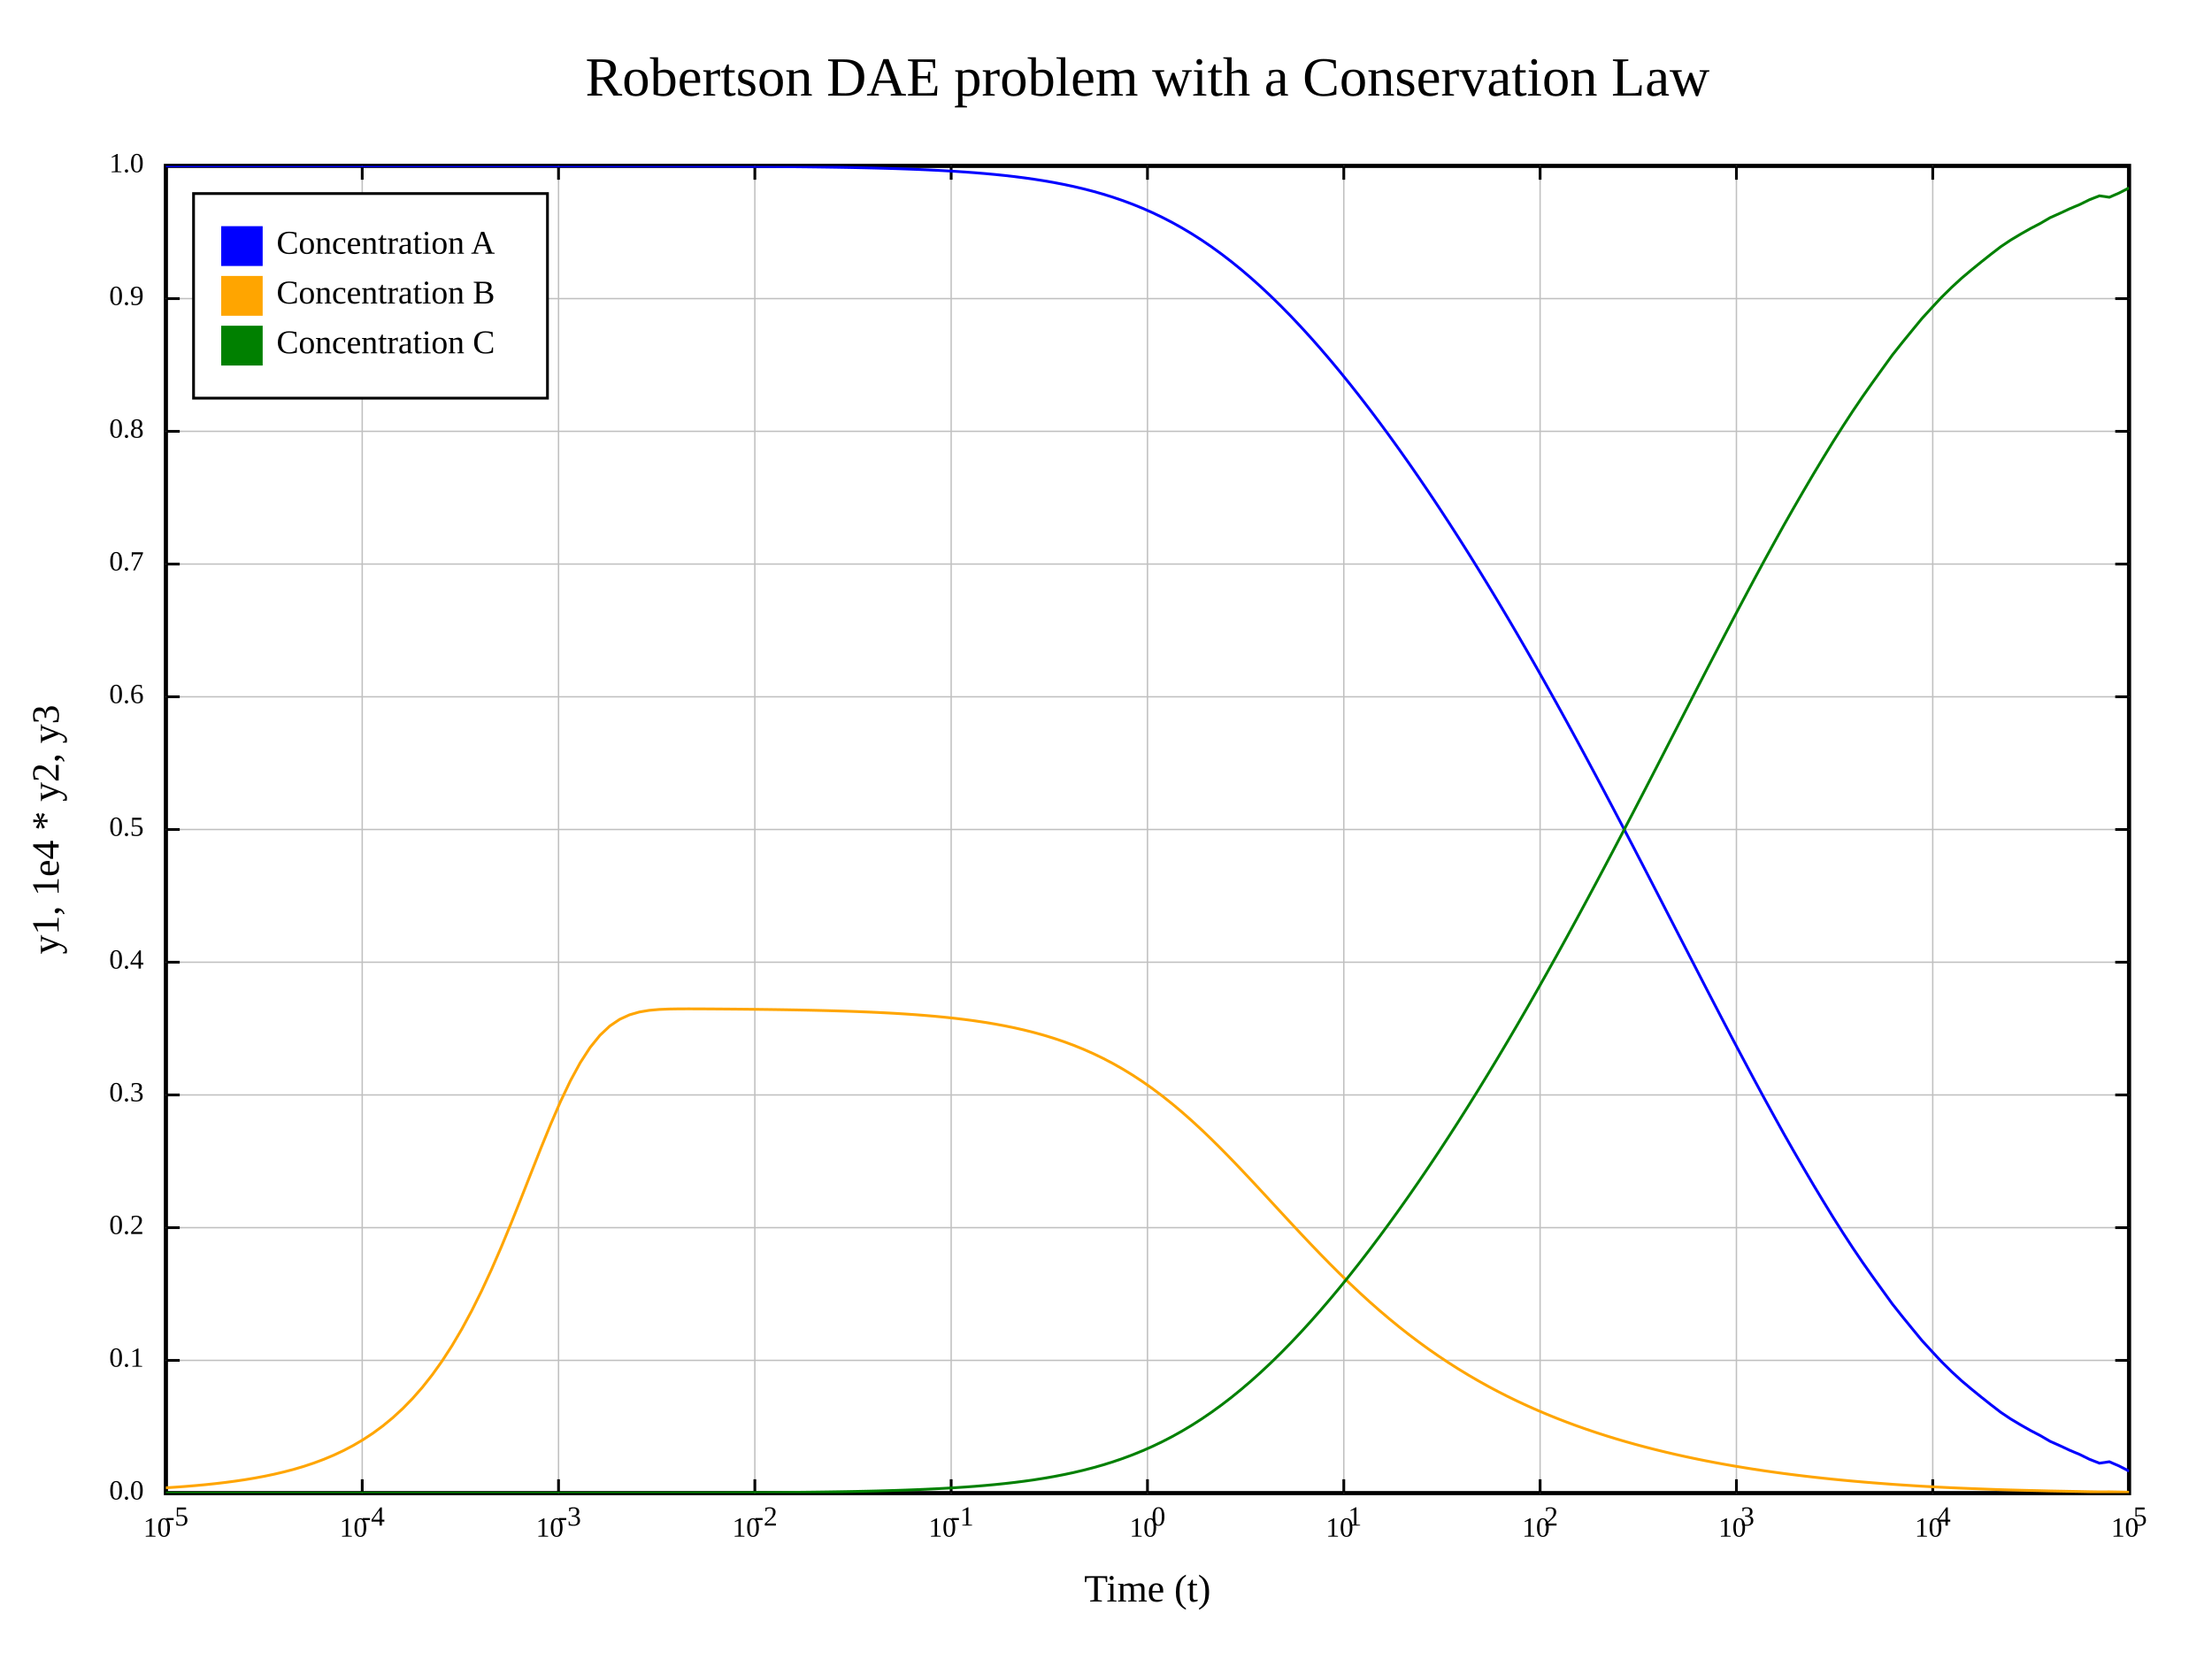
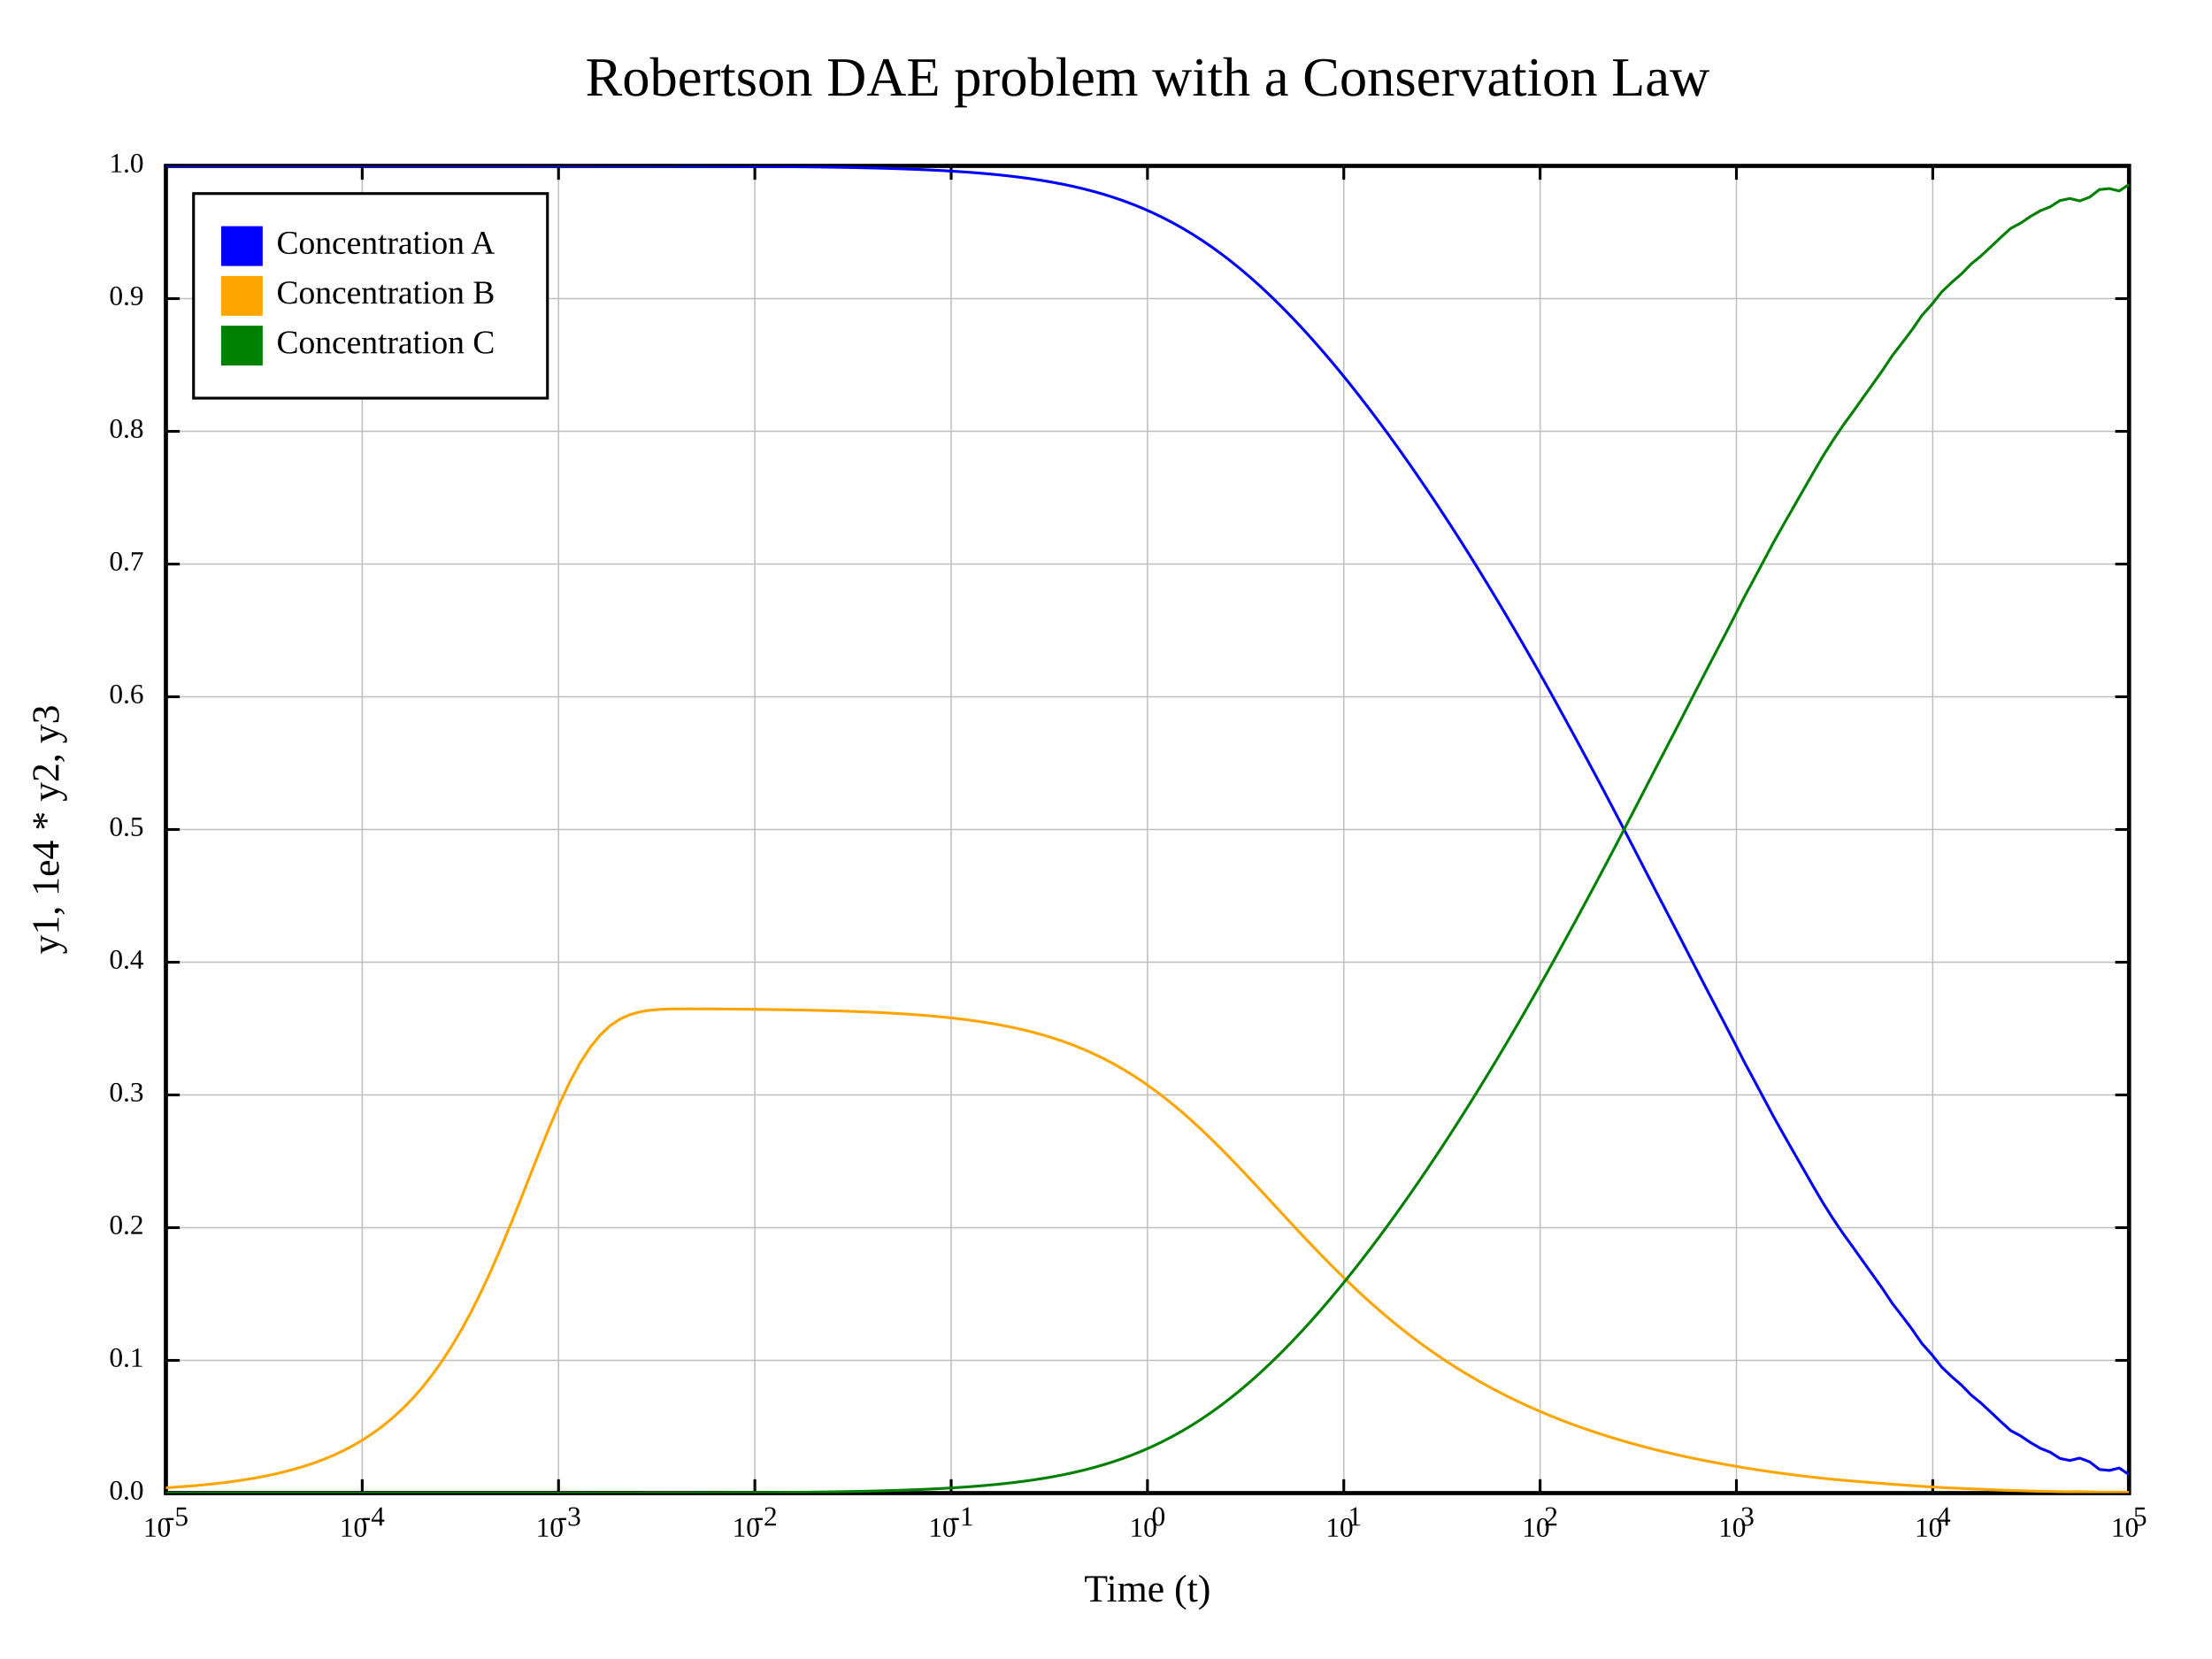
<svg xmlns="http://www.w3.org/2000/svg" height="600" viewBox="0 0 800 600" width="800">
  <rect fill="white" height="600" width="800" x="0" y="0" />
  <text dominant-baseline="middle" fill="#000000" font-family="Times New Roman" font-size="20" text-anchor="middle" x="415" y="30">
Robertson DAE problem with a Conservation Law
</text>
  <text dominant-baseline="middle" fill="#000000" font-family="Times New Roman" font-size="14" text-anchor="middle" x="415" y="576">
Time (t)
</text>
  <text dominant-baseline="middle" fill="#000000" font-family="Times New Roman" font-size="14" text-anchor="middle" transform="rotate(-90, 18, 300)" x="18" y="300">
y1, 1e4 * y2, y3
</text>
  <rect fill="none" height="480" stroke="#000000" stroke-width="1.5" width="710" x="60" y="60" />
  <line stroke="#000000" stroke-width="1" x1="60" x2="60" y1="540" y2="535" />
  <text dominant-baseline="hanging" fill="#000000" font-family="Times New Roman" font-size="10" text-anchor="middle" x="60" y="549">
10
<tspan dx="-0.2em" dy="-0.4em">
-5
</tspan>
  </text>
  <line stroke="#000000" stroke-width="1" x1="60" x2="60" y1="60" y2="65" />
  <line stroke="#c0c0c0" stroke-width="0.5" x1="131" x2="131" y1="60" y2="540" />
  <line stroke="#000000" stroke-width="1" x1="131" x2="131" y1="540" y2="535" />
  <text dominant-baseline="hanging" fill="#000000" font-family="Times New Roman" font-size="10" text-anchor="middle" x="131" y="549">
10
<tspan dx="-0.2em" dy="-0.4em">
-4
</tspan>
  </text>
  <line stroke="#000000" stroke-width="1" x1="131" x2="131" y1="60" y2="65" />
  <line stroke="#c0c0c0" stroke-width="0.5" x1="202" x2="202" y1="60" y2="540" />
  <line stroke="#000000" stroke-width="1" x1="202" x2="202" y1="540" y2="535" />
  <text dominant-baseline="hanging" fill="#000000" font-family="Times New Roman" font-size="10" text-anchor="middle" x="202" y="549">
10
<tspan dx="-0.2em" dy="-0.4em">
-3
</tspan>
  </text>
  <line stroke="#000000" stroke-width="1" x1="202" x2="202" y1="60" y2="65" />
  <line stroke="#c0c0c0" stroke-width="0.5" x1="273" x2="273" y1="60" y2="540" />
  <line stroke="#000000" stroke-width="1" x1="273" x2="273" y1="540" y2="535" />
  <text dominant-baseline="hanging" fill="#000000" font-family="Times New Roman" font-size="10" text-anchor="middle" x="273" y="549">
10
<tspan dx="-0.2em" dy="-0.4em">
-2
</tspan>
  </text>
  <line stroke="#000000" stroke-width="1" x1="273" x2="273" y1="60" y2="65" />
  <line stroke="#c0c0c0" stroke-width="0.5" x1="344" x2="344" y1="60" y2="540" />
  <line stroke="#000000" stroke-width="1" x1="344" x2="344" y1="540" y2="535" />
  <text dominant-baseline="hanging" fill="#000000" font-family="Times New Roman" font-size="10" text-anchor="middle" x="344" y="549">
10
<tspan dx="-0.2em" dy="-0.4em">
-1
</tspan>
  </text>
  <line stroke="#000000" stroke-width="1" x1="344" x2="344" y1="60" y2="65" />
  <line stroke="#c0c0c0" stroke-width="0.5" x1="415" x2="415" y1="60" y2="540" />
  <line stroke="#000000" stroke-width="1" x1="415" x2="415" y1="540" y2="535" />
  <text dominant-baseline="hanging" fill="#000000" font-family="Times New Roman" font-size="10" text-anchor="middle" x="415" y="549">
10
<tspan dx="-0.2em" dy="-0.4em">
0
</tspan>
  </text>
  <line stroke="#000000" stroke-width="1" x1="415" x2="415" y1="60" y2="65" />
  <line stroke="#c0c0c0" stroke-width="0.5" x1="486" x2="486" y1="60" y2="540" />
  <line stroke="#000000" stroke-width="1" x1="486" x2="486" y1="540" y2="535" />
  <text dominant-baseline="hanging" fill="#000000" font-family="Times New Roman" font-size="10" text-anchor="middle" x="486" y="549">
10
<tspan dx="-0.2em" dy="-0.4em">
1
</tspan>
  </text>
  <line stroke="#000000" stroke-width="1" x1="486" x2="486" y1="60" y2="65" />
  <line stroke="#c0c0c0" stroke-width="0.5" x1="557" x2="557" y1="60" y2="540" />
  <line stroke="#000000" stroke-width="1" x1="557" x2="557" y1="540" y2="535" />
  <text dominant-baseline="hanging" fill="#000000" font-family="Times New Roman" font-size="10" text-anchor="middle" x="557" y="549">
10
<tspan dx="-0.2em" dy="-0.4em">
2
</tspan>
  </text>
  <line stroke="#000000" stroke-width="1" x1="557" x2="557" y1="60" y2="65" />
  <line stroke="#c0c0c0" stroke-width="0.5" x1="628" x2="628" y1="60" y2="540" />
  <line stroke="#000000" stroke-width="1" x1="628" x2="628" y1="540" y2="535" />
  <text dominant-baseline="hanging" fill="#000000" font-family="Times New Roman" font-size="10" text-anchor="middle" x="628" y="549">
10
<tspan dx="-0.2em" dy="-0.4em">
3
</tspan>
  </text>
  <line stroke="#000000" stroke-width="1" x1="628" x2="628" y1="60" y2="65" />
  <line stroke="#c0c0c0" stroke-width="0.5" x1="699" x2="699" y1="60" y2="540" />
  <line stroke="#000000" stroke-width="1" x1="699" x2="699" y1="540" y2="535" />
  <text dominant-baseline="hanging" fill="#000000" font-family="Times New Roman" font-size="10" text-anchor="middle" x="699" y="549">
10
<tspan dx="-0.2em" dy="-0.4em">
4
</tspan>
  </text>
  <line stroke="#000000" stroke-width="1" x1="699" x2="699" y1="60" y2="65" />
  <line stroke="#000000" stroke-width="1" x1="770" x2="770" y1="540" y2="535" />
  <text dominant-baseline="hanging" fill="#000000" font-family="Times New Roman" font-size="10" text-anchor="middle" x="770" y="549">
10
<tspan dx="-0.2em" dy="-0.4em">
5
</tspan>
  </text>
  <line stroke="#000000" stroke-width="1" x1="770" x2="770" y1="60" y2="65" />
  <line stroke="#000000" stroke-width="1" x1="60" x2="65" y1="540" y2="540" />
  <line stroke="#000000" stroke-width="1" x1="770" x2="765" y1="540" y2="540" />
  <text dominant-baseline="middle" fill="#000000" font-family="Times New Roman" font-size="10" text-anchor="end" x="52" y="540">
0.0
</text>
  <line stroke="#c0c0c0" stroke-width="0.5" x1="60" x2="770" y1="492" y2="492" />
  <line stroke="#000000" stroke-width="1" x1="60" x2="65" y1="492" y2="492" />
  <line stroke="#000000" stroke-width="1" x1="770" x2="765" y1="492" y2="492" />
  <text dominant-baseline="middle" fill="#000000" font-family="Times New Roman" font-size="10" text-anchor="end" x="52" y="492">
0.1
</text>
  <line stroke="#c0c0c0" stroke-width="0.5" x1="60" x2="770" y1="444" y2="444" />
  <line stroke="#000000" stroke-width="1" x1="60" x2="65" y1="444" y2="444" />
  <line stroke="#000000" stroke-width="1" x1="770" x2="765" y1="444" y2="444" />
  <text dominant-baseline="middle" fill="#000000" font-family="Times New Roman" font-size="10" text-anchor="end" x="52" y="444">
0.2
</text>
  <line stroke="#c0c0c0" stroke-width="0.5" x1="60" x2="770" y1="396" y2="396" />
  <line stroke="#000000" stroke-width="1" x1="60" x2="65" y1="396" y2="396" />
  <line stroke="#000000" stroke-width="1" x1="770" x2="765" y1="396" y2="396" />
  <text dominant-baseline="middle" fill="#000000" font-family="Times New Roman" font-size="10" text-anchor="end" x="52" y="396">
0.3
</text>
  <line stroke="#c0c0c0" stroke-width="0.5" x1="60" x2="770" y1="348" y2="348" />
  <line stroke="#000000" stroke-width="1" x1="60" x2="65" y1="348" y2="348" />
  <line stroke="#000000" stroke-width="1" x1="770" x2="765" y1="348" y2="348" />
  <text dominant-baseline="middle" fill="#000000" font-family="Times New Roman" font-size="10" text-anchor="end" x="52" y="348">
0.4
</text>
  <line stroke="#c0c0c0" stroke-width="0.5" x1="60" x2="770" y1="300" y2="300" />
  <line stroke="#000000" stroke-width="1" x1="60" x2="65" y1="300" y2="300" />
  <line stroke="#000000" stroke-width="1" x1="770" x2="765" y1="300" y2="300" />
  <text dominant-baseline="middle" fill="#000000" font-family="Times New Roman" font-size="10" text-anchor="end" x="52" y="300">
0.5
</text>
  <line stroke="#c0c0c0" stroke-width="0.5" x1="60" x2="770" y1="252" y2="252" />
  <line stroke="#000000" stroke-width="1" x1="60" x2="65" y1="252" y2="252" />
  <line stroke="#000000" stroke-width="1" x1="770" x2="765" y1="252" y2="252" />
  <text dominant-baseline="middle" fill="#000000" font-family="Times New Roman" font-size="10" text-anchor="end" x="52" y="252">
0.6
</text>
  <line stroke="#c0c0c0" stroke-width="0.5" x1="60" x2="770" y1="204" y2="204" />
  <line stroke="#000000" stroke-width="1" x1="60" x2="65" y1="204" y2="204" />
  <line stroke="#000000" stroke-width="1" x1="770" x2="765" y1="204" y2="204" />
  <text dominant-baseline="middle" fill="#000000" font-family="Times New Roman" font-size="10" text-anchor="end" x="52" y="204">
0.7
</text>
  <line stroke="#c0c0c0" stroke-width="0.5" x1="60" x2="770" y1="156" y2="156" />
  <line stroke="#000000" stroke-width="1" x1="60" x2="65" y1="156" y2="156" />
  <line stroke="#000000" stroke-width="1" x1="770" x2="765" y1="156" y2="156" />
  <text dominant-baseline="middle" fill="#000000" font-family="Times New Roman" font-size="10" text-anchor="end" x="52" y="156">
0.8
</text>
  <line stroke="#c0c0c0" stroke-width="0.5" x1="60" x2="770" y1="108" y2="108" />
  <line stroke="#000000" stroke-width="1" x1="60" x2="65" y1="108" y2="108" />
  <line stroke="#000000" stroke-width="1" x1="770" x2="765" y1="108" y2="108" />
  <text dominant-baseline="middle" fill="#000000" font-family="Times New Roman" font-size="10" text-anchor="end" x="52" y="108">
0.9
</text>
  <line stroke="#000000" stroke-width="1" x1="60" x2="65" y1="60" y2="60" />
  <line stroke="#000000" stroke-width="1" x1="770" x2="765" y1="60" y2="60" />
  <text dominant-baseline="middle" fill="#000000" font-family="Times New Roman" font-size="10" text-anchor="end" x="52" y="60">
1.0
</text>
  <defs>
    <clipPath id="plotAreaClip">
      <rect height="480" width="710" x="60" y="60" />
    </clipPath>
  </defs>
  <g clip-path="url(#plotAreaClip)">
-     <path d="M60,60 L63.568,60 L67.136,60 L70.704,60 L74.271,60 L77.839,60 L81.407,60 L84.975,60 L88.543,60 L92.111,60 L95.678,60 L99.246,60 L102.814,60.001 L106.382,60.001 L109.95,60.001 L113.518,60.001 L117.085,60.001 L120.653,60.001 L124.221,60.001 L127.789,60.002 L131.357,60.002 L134.925,60.002 L138.492,60.002 L142.06,60.003 L145.628,60.003 L149.196,60.003 L152.764,60.004 L156.332,60.004 L159.899,60.005 L163.467,60.005 L167.035,60.006 L170.603,60.007 L174.171,60.008 L177.739,60.009 L181.307,60.01 L184.874,60.011 L188.442,60.012 L192.01,60.014 L195.578,60.015 L199.146,60.017 L202.714,60.019 L206.281,60.022 L209.849,60.025 L213.417,60.028 L216.985,60.031 L220.553,60.035 L224.121,60.039 L227.688,60.044 L231.256,60.049 L234.824,60.055 L238.392,60.062 L241.96,60.07 L245.528,60.079 L249.095,60.088 L252.663,60.099 L256.231,60.111 L259.799,60.125 L263.367,60.14 L266.935,60.157 L270.502,60.177 L274.07,60.198 L277.638,60.223 L281.206,60.25 L284.774,60.28 L288.342,60.315 L291.91,60.353 L295.477,60.396 L299.045,60.445 L302.613,60.499 L306.181,60.56 L309.749,60.628 L313.317,60.705 L316.884,60.79 L320.452,60.886 L324.02,60.994 L327.588,61.115 L331.156,61.249 L334.724,61.401 L338.291,61.57 L341.859,61.759 L345.427,61.97 L348.995,62.206 L352.563,62.47 L356.131,62.764 L359.699,63.092 L363.266,63.458 L366.834,63.865 L370.402,64.318 L373.97,64.821 L377.538,65.38 L381.106,66 L384.673,66.686 L388.241,67.444 L391.809,68.281 L395.377,69.203 L398.945,70.217 L402.513,71.329 L406.08,72.548 L409.648,73.878 L413.216,75.328 L416.784,76.903 L420.352,78.609 L423.92,80.453 L427.487,82.439 L431.055,84.571 L434.623,86.853 L438.191,89.286 L441.759,91.874 L445.327,94.615 L448.894,97.511 L452.462,100.559 L456.03,103.759 L459.598,107.107 L463.166,110.6 L466.734,114.234 L470.301,118.007 L473.869,121.913 L477.437,125.95 L481.005,130.111 L484.573,134.395 L488.141,138.798 L491.709,143.315 L495.276,147.944 L498.844,152.682 L502.412,157.527 L505.98,162.477 L509.548,167.528 L513.116,172.681 L516.683,177.932 L520.251,183.281 L523.819,188.727 L527.387,194.267 L530.955,199.901 L534.523,205.628 L538.09,211.445 L541.658,217.352 L545.226,223.347 L548.794,229.428 L552.362,235.592 L555.93,241.838 L559.497,248.163 L563.065,254.563 L566.633,261.036 L570.201,267.578 L573.769,274.185 L577.337,280.856 L580.905,287.579 L584.472,294.352 L588.04,301.169 L591.608,308.022 L595.176,314.91 L598.744,321.82 L602.312,328.762 L605.879,335.694 L609.447,342.628 L613.015,349.553 L616.583,356.487 L620.151,363.36 L623.719,370.219 L627.286,377.033 L630.854,383.762 L634.422,390.465 L637.99,397.065 L641.558,403.559 L645.126,410.003 L648.693,416.276 L652.261,422.438 L655.829,428.506 L659.397,434.438 L662.965,440.255 L666.533,445.88 L670.101,451.345 L673.668,456.609 L677.236,461.677 L680.804,466.628 L684.372,471.574 L687.94,476.071 L691.508,480.444 L695.075,484.787 L698.643,488.684 L702.211,492.511 L705.779,496.019 L709.347,499.307 L712.915,502.318 L716.482,505.221 L720.05,508.046 L723.618,510.79 L727.186,513.181 L730.754,515.314 L734.322,517.336 L737.889,519.192 L741.457,521.279 L745.025,522.866 L748.593,524.533 L752.161,526.031 L755.729,527.789 L759.296,529.179 L762.864,528.66 L766.432,530.207 L770,532.038" fill="none" stroke="#0000ff" stroke-width="1" />
-     <path d="M60,538.08 L63.568,537.845 L67.136,537.58 L70.704,537.283 L74.271,536.95 L77.839,536.576 L81.407,536.156 L84.975,535.685 L88.543,535.156 L92.111,534.562 L95.678,533.896 L99.246,533.148 L102.814,532.308 L106.382,531.366 L109.95,530.309 L113.518,529.123 L117.085,527.793 L120.653,526.301 L124.221,524.629 L127.789,522.755 L131.357,520.656 L134.925,518.306 L138.492,515.677 L142.06,512.739 L145.628,509.46 L149.196,505.804 L152.764,501.736 L156.332,497.221 L159.899,492.223 L163.467,486.711 L167.035,480.659 L170.603,474.05 L174.171,466.884 L177.739,459.177 L181.307,450.976 L184.874,442.358 L188.442,433.439 L192.01,424.375 L195.578,415.361 L199.146,406.622 L202.714,398.396 L206.281,390.907 L209.849,384.348 L213.417,378.835 L216.985,374.423 L220.553,371.065 L224.121,368.651 L227.688,367.021 L231.256,365.995 L234.824,365.397 L238.392,365.079 L241.96,364.93 L245.528,364.873 L249.095,364.861 L252.663,364.871 L256.231,364.89 L259.799,364.915 L263.367,364.943 L266.935,364.974 L270.502,365.01 L274.07,365.05 L277.638,365.095 L281.206,365.145 L284.774,365.202 L288.342,365.265 L291.91,365.336 L295.477,365.416 L299.045,365.505 L302.613,365.605 L306.181,365.717 L309.749,365.843 L313.317,365.983 L316.884,366.141 L320.452,366.317 L324.02,366.515 L327.588,366.736 L331.156,366.983 L334.724,367.26 L338.291,367.568 L341.859,367.913 L345.427,368.298 L348.995,368.727 L352.563,369.205 L356.131,369.738 L359.699,370.33 L363.266,370.988 L366.834,371.717 L370.402,372.526 L373.97,373.422 L377.538,374.411 L381.106,375.501 L384.673,376.702 L388.241,378.02 L391.809,379.465 L395.377,381.043 L398.945,382.763 L402.513,384.631 L406.08,386.654 L409.648,388.837 L413.216,391.183 L416.784,393.694 L420.352,396.37 L423.92,399.21 L427.487,402.208 L431.055,405.358 L434.623,408.651 L438.191,412.074 L441.759,415.614 L445.327,419.255 L448.894,422.98 L452.462,426.769 L456.03,430.603 L459.598,434.462 L463.166,438.327 L466.734,442.179 L470.301,446.001 L473.869,449.775 L477.437,453.488 L481.005,457.127 L484.573,460.681 L488.141,464.142 L491.709,467.502 L495.276,470.756 L498.844,473.9 L502.412,476.933 L505.98,479.854 L509.548,482.661 L513.116,485.358 L516.683,487.944 L520.251,490.423 L523.819,492.797 L527.387,495.07 L530.955,497.244 L534.523,499.323 L538.09,501.311 L541.658,503.21 L545.226,505.026 L548.794,506.761 L552.362,508.418 L555.93,510.002 L559.497,511.514 L563.065,512.959 L566.633,514.34 L570.201,515.658 L573.769,516.918 L577.337,518.121 L580.905,519.27 L584.472,520.368 L588.04,521.416 L591.608,522.416 L595.176,523.371 L598.744,524.283 L602.312,525.155 L605.879,525.985 L609.447,526.777 L613.015,527.533 L616.583,528.255 L620.151,528.941 L623.719,529.596 L627.286,530.221 L630.854,530.813 L634.422,531.379 L637.99,531.916 L641.558,532.425 L645.126,532.912 L648.693,533.369 L652.261,533.804 L655.829,534.218 L659.397,534.61 L662.965,534.983 L666.533,535.334 L670.101,535.665 L673.668,535.975 L677.236,536.267 L680.804,536.544 L684.372,536.815 L687.94,537.056 L691.508,537.286 L695.075,537.509 L698.643,537.705 L702.211,537.895 L705.779,538.066 L709.347,538.224 L712.915,538.366 L716.482,538.502 L720.05,538.632 L723.618,538.757 L727.186,538.865 L730.754,538.96 L734.322,539.049 L737.889,539.13 L741.457,539.221 L745.025,539.29 L748.593,539.361 L752.161,539.425 L755.729,539.499 L759.296,539.557 L762.864,539.536 L766.432,539.6 L770,539.676" fill="none" stroke="#ffa500" stroke-width="1" />
-     <path d="M60,540 L63.568,540 L67.136,540 L70.704,540 L74.271,540 L77.839,540 L81.407,540 L84.975,540 L88.543,540 L92.111,540 L95.678,540 L99.246,540 L102.814,540 L106.382,540 L109.95,540 L113.518,540 L117.085,540 L120.653,540 L124.221,540 L127.789,540 L131.357,540 L134.925,540 L138.492,540 L142.06,540 L145.628,540 L149.196,540 L152.764,540 L156.332,540 L159.899,540 L163.467,540 L167.035,540 L170.603,540 L174.171,540 L177.739,539.999 L181.307,539.999 L184.874,539.999 L188.442,539.998 L192.01,539.998 L195.578,539.997 L199.146,539.996 L202.714,539.995 L206.281,539.993 L209.849,539.991 L213.417,539.988 L216.985,539.985 L220.553,539.982 L224.121,539.978 L227.688,539.973 L231.256,539.968 L234.824,539.962 L238.392,539.955 L241.96,539.947 L245.528,539.939 L249.095,539.929 L252.663,539.918 L256.231,539.906 L259.799,539.893 L263.367,539.877 L266.935,539.86 L270.502,539.841 L274.07,539.819 L277.638,539.795 L281.206,539.768 L284.774,539.737 L288.342,539.703 L291.91,539.664 L295.477,539.621 L299.045,539.573 L302.613,539.518 L306.181,539.457 L309.749,539.389 L313.317,539.313 L316.884,539.227 L320.452,539.131 L324.02,539.023 L327.588,538.903 L331.156,538.768 L334.724,538.617 L338.291,538.447 L341.859,538.259 L345.427,538.047 L348.995,537.811 L352.563,537.547 L356.131,537.253 L359.699,536.925 L363.266,536.559 L366.834,536.152 L370.402,535.699 L373.97,535.195 L377.538,534.636 L381.106,534.016 L384.673,533.33 L388.241,532.572 L391.809,531.735 L395.377,530.813 L398.945,529.799 L402.513,528.686 L406.08,527.467 L409.648,526.137 L413.216,524.687 L416.784,523.112 L420.352,521.405 L423.92,519.561 L427.487,517.574 L431.055,515.442 L434.623,513.16 L438.191,510.726 L441.759,508.139 L445.327,505.397 L448.894,502.5 L452.462,499.452 L456.03,496.252 L459.598,492.904 L463.166,489.41 L466.734,485.775 L470.301,482.002 L473.869,478.096 L477.437,474.059 L481.005,469.897 L484.573,465.612 L488.141,461.21 L491.709,456.692 L495.276,452.062 L498.844,447.324 L502.412,442.479 L505.98,437.529 L509.548,432.477 L513.116,427.325 L516.683,422.073 L520.251,416.723 L523.819,411.278 L527.387,405.737 L530.955,400.103 L534.523,394.376 L538.09,388.558 L541.658,382.651 L545.226,376.656 L548.794,370.575 L552.362,364.411 L555.93,358.165 L559.497,351.84 L563.065,345.439 L566.633,338.966 L570.201,332.424 L573.769,325.817 L577.337,319.146 L580.905,312.422 L584.472,305.65 L588.04,298.833 L591.608,291.979 L595.176,285.092 L598.744,278.181 L602.312,271.239 L605.879,264.308 L609.447,257.373 L613.015,250.448 L616.583,243.514 L620.151,236.641 L623.719,229.782 L627.286,222.967 L630.854,216.239 L634.422,209.536 L637.99,202.936 L641.558,196.441 L645.126,189.998 L648.693,183.725 L652.261,177.563 L655.829,171.494 L659.397,165.562 L662.965,159.745 L666.533,154.12 L670.101,148.655 L673.668,143.391 L677.236,138.323 L680.804,133.372 L684.372,128.426 L687.94,123.929 L691.508,119.557 L695.075,115.213 L698.643,111.316 L702.211,107.49 L705.779,103.981 L709.347,100.693 L712.915,97.682 L716.482,94.779 L720.05,91.953 L723.618,89.21 L727.186,86.819 L730.754,84.686 L734.322,82.664 L737.889,80.808 L741.457,78.721 L745.025,77.133 L748.593,75.467 L752.161,73.969 L755.729,72.21 L759.296,70.821 L762.864,71.339 L766.432,69.793 L770,67.961" fill="none" stroke="#008000" stroke-width="1" />
+     <path d="M60,60 L63.568,60 L67.136,60 L70.704,60 L74.271,60 L77.839,60 L81.407,60 L84.975,60 L88.543,60 L92.111,60 L95.678,60 L99.246,60 L102.814,60.001 L106.382,60.001 L109.95,60.001 L113.518,60.001 L117.085,60.001 L120.653,60.001 L124.221,60.001 L127.789,60.002 L131.357,60.002 L134.925,60.002 L138.492,60.002 L142.06,60.003 L145.628,60.003 L149.196,60.003 L152.764,60.004 L156.332,60.004 L159.899,60.005 L163.467,60.005 L167.035,60.006 L170.603,60.007 L174.171,60.008 L177.739,60.009 L181.307,60.01 L184.874,60.011 L188.442,60.012 L192.01,60.014 L195.578,60.015 L199.146,60.017 L202.714,60.019 L206.281,60.022 L209.849,60.025 L213.417,60.028 L216.985,60.031 L220.553,60.035 L224.121,60.039 L227.688,60.044 L231.256,60.049 L234.824,60.055 L238.392,60.062 L241.96,60.07 L245.528,60.079 L249.095,60.088 L252.663,60.099 L256.231,60.111 L259.799,60.125 L263.367,60.14 L266.935,60.157 L270.502,60.177 L274.07,60.198 L277.638,60.223 L281.206,60.25 L284.774,60.28 L288.342,60.315 L291.91,60.353 L295.477,60.396 L299.045,60.445 L302.613,60.499 L306.181,60.56 L309.749,60.628 L313.317,60.705 L316.884,60.79 L320.452,60.886 L324.02,60.994 L327.588,61.115 L331.156,61.249 L334.724,61.401 L338.291,61.569 L341.859,61.758 L345.427,61.97 L348.995,62.206 L352.563,62.469 L356.131,62.763 L359.699,63.092 L363.266,63.457 L366.834,63.865 L370.402,64.318 L373.97,64.821 L377.538,65.38 L381.106,66 L384.673,66.686 L388.241,67.444 L391.809,68.281 L395.377,69.203 L398.945,70.217 L402.513,71.327 L406.08,72.544 L409.648,73.875 L413.216,75.325 L416.784,76.902 L420.352,78.611 L423.92,80.456 L427.487,82.441 L431.055,84.572 L434.623,86.851 L438.191,89.284 L441.759,91.873 L445.327,94.617 L448.894,97.512 L452.462,100.558 L456.03,103.757 L459.598,107.108 L463.166,110.601 L466.734,114.234 L470.301,118.005 L473.869,121.915 L477.437,125.95 L481.005,130.109 L484.573,134.396 L488.141,138.799 L491.709,143.315 L495.276,147.944 L498.844,152.682 L502.412,157.527 L505.98,162.477 L509.548,167.528 L513.116,172.681 L516.683,177.932 L520.251,183.281 L523.819,188.727 L527.387,194.267 L530.955,199.901 L534.523,205.628 L538.09,211.445 L541.658,217.352 L545.226,223.349 L548.794,229.43 L552.362,235.601 L555.93,241.845 L559.497,248.169 L563.065,254.631 L566.633,261.121 L570.201,267.666 L573.769,274.266 L577.337,280.925 L580.905,287.64 L584.472,294.437 L588.04,301.278 L591.608,308.17 L595.176,315.107 L598.744,322.024 L602.312,328.893 L605.879,335.727 L609.447,342.654 L613.015,349.592 L616.583,356.485 L620.151,363.323 L623.719,370.129 L627.286,377.049 L630.854,384.08 L634.422,390.713 L637.99,397.394 L641.558,404.083 L645.126,410.427 L648.693,416.684 L652.261,422.899 L655.829,429.128 L659.397,435.191 L662.965,440.801 L666.533,446.075 L670.101,450.987 L673.668,456.019 L677.236,460.989 L680.804,465.998 L684.372,471.373 L687.94,475.992 L691.508,480.721 L695.075,485.889 L698.643,489.877 L702.211,494.377 L705.779,497.804 L709.347,500.895 L712.915,504.551 L716.482,507.464 L720.05,510.769 L723.618,514.156 L727.186,517.389 L730.754,519.296 L734.322,521.694 L737.889,523.776 L741.457,525.203 L745.025,527.464 L748.593,528.209 L752.161,527.345 L755.729,528.692 L759.296,531.444 L762.864,531.802 L766.432,530.931 L770,533.28" fill="none" stroke="#0000ff" stroke-width="1" />
+     <path d="M60,538.08 L63.568,537.845 L67.136,537.58 L70.704,537.283 L74.271,536.95 L77.839,536.576 L81.407,536.156 L84.975,535.685 L88.543,535.156 L92.111,534.562 L95.678,533.896 L99.246,533.148 L102.814,532.308 L106.382,531.366 L109.95,530.309 L113.518,529.123 L117.085,527.792 L120.653,526.3 L124.221,524.628 L127.789,522.754 L131.357,520.655 L134.925,518.305 L138.492,515.677 L142.06,512.74 L145.628,509.46 L149.196,505.805 L152.764,501.737 L156.332,497.222 L159.899,492.223 L163.467,486.709 L167.035,480.658 L170.603,474.051 L174.171,466.885 L177.739,459.178 L181.307,450.972 L184.874,442.358 L188.442,433.442 L192.01,424.375 L195.578,415.359 L199.146,406.623 L202.714,398.396 L206.281,390.915 L209.849,384.342 L213.417,378.831 L216.985,374.436 L220.553,371.06 L224.121,368.643 L227.688,367.029 L231.256,365.99 L234.824,365.398 L238.392,365.079 L241.96,364.928 L245.528,364.875 L249.095,364.86 L252.663,364.871 L256.231,364.891 L259.799,364.915 L263.367,364.943 L266.935,364.975 L270.502,365.01 L274.07,365.05 L277.638,365.095 L281.206,365.145 L284.774,365.202 L288.342,365.265 L291.91,365.336 L295.477,365.416 L299.045,365.505 L302.613,365.605 L306.181,365.717 L309.749,365.843 L313.317,365.983 L316.884,366.141 L320.452,366.317 L324.02,366.515 L327.588,366.736 L331.156,366.983 L334.724,367.26 L338.291,367.568 L341.859,367.913 L345.427,368.297 L348.995,368.726 L352.563,369.205 L356.131,369.737 L359.699,370.329 L363.266,370.987 L366.834,371.717 L370.402,372.526 L373.97,373.422 L377.538,374.411 L381.106,375.502 L384.673,376.702 L388.241,378.021 L391.809,379.465 L395.377,381.043 L398.945,382.763 L402.513,384.627 L406.08,386.648 L409.648,388.832 L413.216,391.181 L416.784,393.696 L420.352,396.375 L423.92,399.215 L427.487,402.21 L431.055,405.356 L434.623,408.648 L438.191,412.071 L441.759,415.616 L445.327,419.258 L448.894,422.979 L452.462,426.767 L456.03,430.601 L459.598,434.465 L463.166,438.328 L466.734,442.178 L470.301,446 L473.869,449.777 L477.437,453.487 L481.005,457.125 L484.573,460.683 L488.141,464.142 L491.709,467.502 L495.276,470.756 L498.844,473.9 L502.412,476.933 L505.98,479.854 L509.548,482.661 L513.116,485.358 L516.683,487.944 L520.251,490.423 L523.819,492.797 L527.387,495.07 L530.955,497.244 L534.523,499.323 L538.09,501.311 L541.658,503.21 L545.226,505.027 L548.794,506.761 L552.362,508.421 L555.93,510.003 L559.497,511.516 L563.065,512.972 L566.633,514.357 L570.201,515.675 L573.769,516.933 L577.337,518.134 L580.905,519.281 L584.472,520.381 L588.04,521.432 L591.608,522.437 L595.176,523.397 L598.744,524.309 L602.312,525.172 L605.879,525.989 L609.447,526.78 L613.015,527.537 L616.583,528.255 L620.151,528.938 L623.719,529.588 L627.286,530.222 L630.854,530.84 L634.422,531.4 L637.99,531.942 L641.558,532.465 L645.126,532.943 L648.693,533.399 L652.261,533.836 L655.829,534.26 L659.397,534.659 L662.965,535.018 L666.533,535.346 L670.101,535.644 L673.668,535.941 L677.236,536.227 L680.804,536.509 L684.372,536.804 L687.94,537.052 L691.508,537.3 L695.075,537.565 L698.643,537.765 L702.211,537.986 L705.779,538.152 L709.347,538.299 L712.915,538.47 L716.482,538.605 L720.05,538.756 L723.618,538.908 L727.186,539.051 L730.754,539.135 L734.322,539.239 L737.889,539.329 L741.457,539.389 L745.025,539.485 L748.593,539.517 L752.161,539.48 L755.729,539.537 L759.296,539.652 L762.864,539.666 L766.432,539.63 L770,539.727" fill="none" stroke="#ffa500" stroke-width="1" />
+     <path d="M60,540 L63.568,540 L67.136,540 L70.704,540 L74.271,540 L77.839,540 L81.407,540 L84.975,540 L88.543,540 L92.111,540 L95.678,540 L99.246,540 L102.814,540 L106.382,540 L109.95,540 L113.518,540 L117.085,540 L120.653,540 L124.221,540 L127.789,540 L131.357,540 L134.925,540 L138.492,540 L142.06,540 L145.628,540 L149.196,540 L152.764,540 L156.332,540 L159.899,540 L163.467,540 L167.035,540 L170.603,540 L174.171,540 L177.739,539.999 L181.307,539.999 L184.874,539.999 L188.442,539.998 L192.01,539.998 L195.578,539.997 L199.146,539.996 L202.714,539.995 L206.281,539.993 L209.849,539.991 L213.417,539.988 L216.985,539.985 L220.553,539.982 L224.121,539.978 L227.688,539.973 L231.256,539.968 L234.824,539.962 L238.392,539.955 L241.96,539.947 L245.528,539.939 L249.095,539.929 L252.663,539.918 L256.231,539.906 L259.799,539.893 L263.367,539.877 L266.935,539.86 L270.502,539.841 L274.07,539.819 L277.638,539.795 L281.206,539.768 L284.774,539.737 L288.342,539.703 L291.91,539.664 L295.477,539.621 L299.045,539.573 L302.613,539.518 L306.181,539.457 L309.749,539.389 L313.317,539.313 L316.884,539.227 L320.452,539.131 L324.02,539.023 L327.588,538.903 L331.156,538.768 L334.724,538.617 L338.291,538.447 L341.859,538.259 L345.427,538.047 L348.995,537.811 L352.563,537.548 L356.131,537.253 L359.699,536.925 L363.266,536.559 L366.834,536.152 L370.402,535.699 L373.97,535.195 L377.538,534.636 L381.106,534.016 L384.673,533.33 L388.241,532.572 L391.809,531.735 L395.377,530.812 L398.945,529.799 L402.513,528.688 L406.08,527.471 L409.648,526.14 L413.216,524.689 L416.784,523.112 L420.352,521.403 L423.92,519.558 L427.487,517.572 L431.055,515.442 L434.623,513.162 L438.191,510.729 L441.759,508.139 L445.327,505.395 L448.894,502.499 L452.462,499.453 L456.03,496.254 L459.598,492.903 L463.166,489.409 L466.734,485.776 L470.301,482.004 L473.869,478.094 L477.437,474.058 L481.005,469.899 L484.573,465.612 L488.141,461.208 L491.709,456.692 L495.276,452.062 L498.844,447.324 L502.412,442.479 L505.98,437.529 L509.548,432.477 L513.116,427.325 L516.683,422.073 L520.251,416.723 L523.819,411.278 L527.387,405.737 L530.955,400.103 L534.523,394.376 L538.09,388.558 L541.658,382.651 L545.226,376.654 L548.794,370.574 L552.362,364.402 L555.93,358.158 L559.497,351.835 L563.065,345.382 L566.633,338.881 L570.201,332.337 L573.769,325.737 L577.337,319.077 L580.905,312.362 L584.472,305.564 L588.04,298.727 L591.608,291.831 L595.176,284.901 L598.744,277.977 L602.312,271.107 L605.879,264.274 L609.447,257.347 L613.015,250.409 L616.583,243.516 L620.151,236.678 L623.719,229.872 L627.286,222.954 L630.854,215.921 L634.422,209.288 L637.99,202.608 L641.558,195.917 L645.126,189.573 L648.693,183.317 L652.261,177.102 L655.829,170.874 L659.397,164.81 L662.965,159.199 L666.533,153.924 L670.101,149.012 L673.668,143.981 L677.236,139.011 L680.804,134.003 L684.372,128.629 L687.94,124.008 L691.508,119.28 L695.075,114.112 L698.643,110.123 L702.211,105.623 L705.779,102.196 L709.347,99.105 L712.915,95.45 L716.482,92.536 L720.05,89.232 L723.618,85.844 L727.186,82.611 L730.754,80.704 L734.322,78.306 L737.889,76.224 L741.457,74.797 L745.025,72.536 L748.593,71.791 L752.161,72.655 L755.729,71.308 L759.296,68.556 L762.864,68.198 L766.432,69.069 L770,66.72" fill="none" stroke="#008000" stroke-width="1" />
  </g>
  <rect fill="white" height="74" stroke="#000000" stroke-width="1" width="128" x="70" y="70" />
  <rect fill="#0000ff" height="14.4" width="15" x="80" y="81.8" />
  <text dominant-baseline="middle" fill="#000000" font-family="Times New Roman" font-size="12" text-anchor="start" x="100" y="89">
Concentration A
</text>
  <rect fill="#ffa500" height="14.4" width="15" x="80" y="99.8" />
  <text dominant-baseline="middle" fill="#000000" font-family="Times New Roman" font-size="12" text-anchor="start" x="100" y="107">
Concentration B
</text>
  <rect fill="#008000" height="14.4" width="15" x="80" y="117.8" />
  <text dominant-baseline="middle" fill="#000000" font-family="Times New Roman" font-size="12" text-anchor="start" x="100" y="125">
Concentration C
</text>
</svg>
